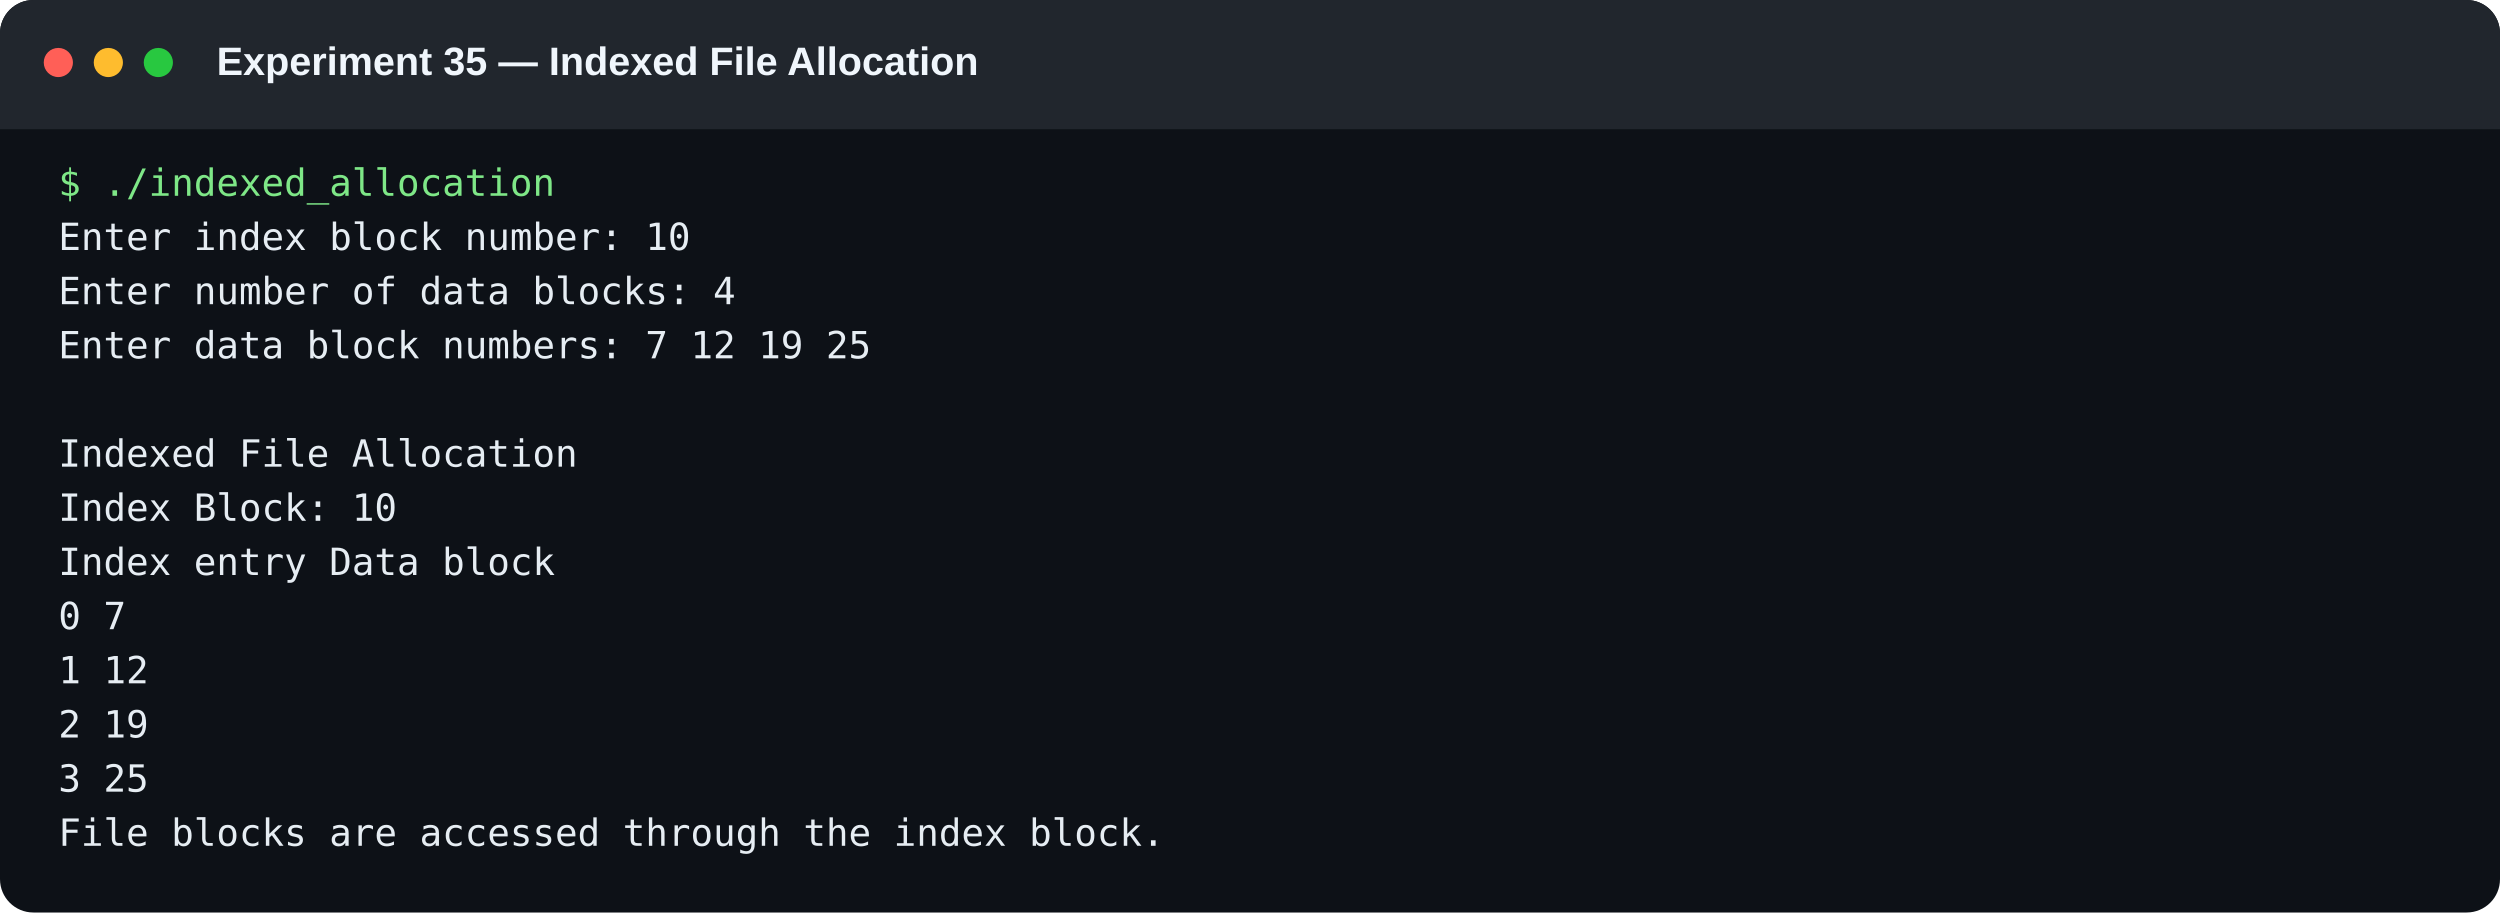
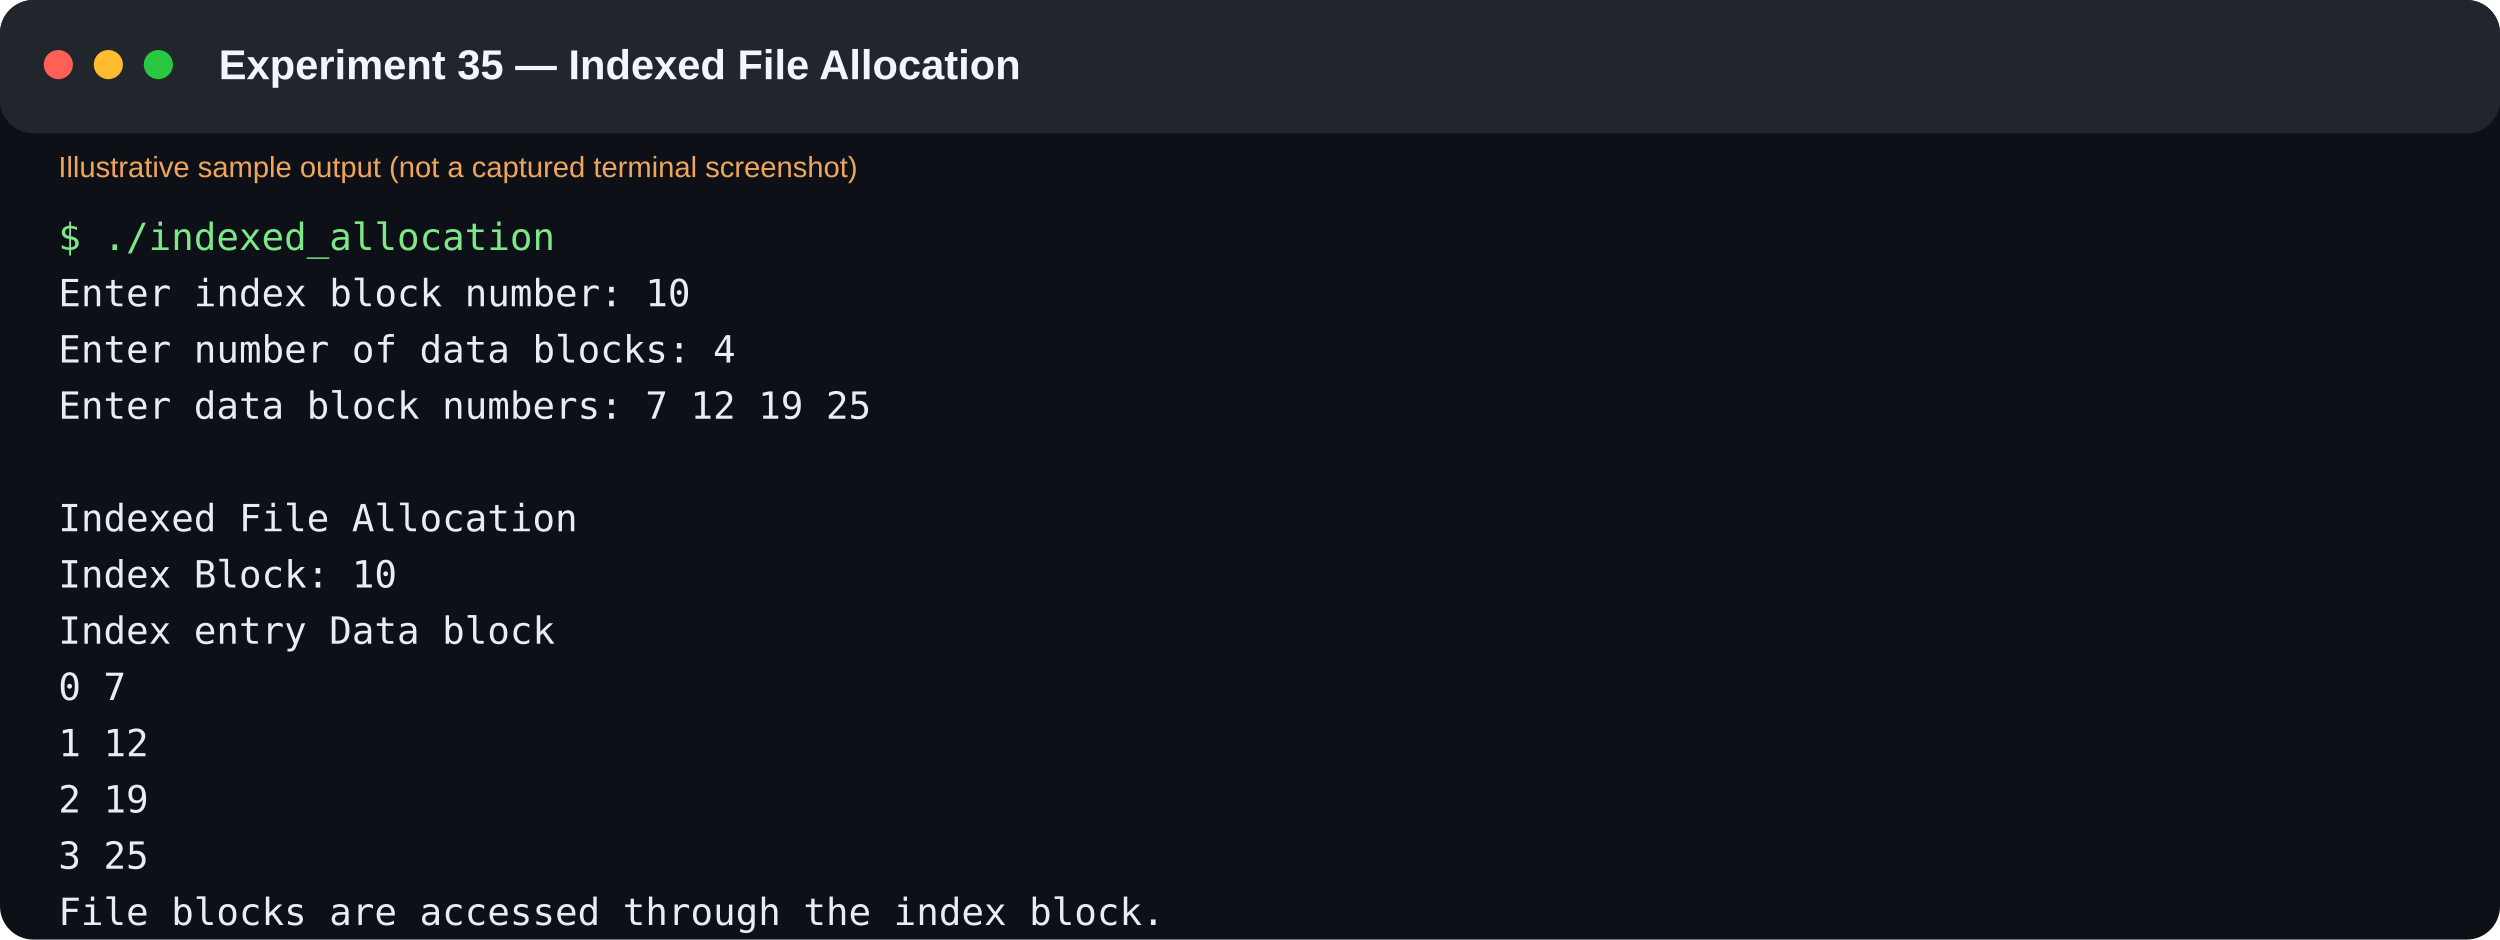
- <svg xmlns="http://www.w3.org/2000/svg" width="1200" height="438" viewBox="0 0 1200 438">
-   <rect width="1200" height="438" rx="16" fill="#0d1117" />
-   <path d="M16 0h1168a16 16 0 0 1 16 16v46H0V16A16 16 0 0 1 16 0" fill="#21262d" />
-   <circle cx="28" cy="30" r="7" fill="#ff5f57" />
-   <circle cx="52" cy="30" r="7" fill="#febc2e" />
-   <circle cx="76" cy="30" r="7" fill="#28c840" />
-   <text x="104" y="36" fill="#f0f6fc" font-family="Arial,sans-serif" font-size="19" font-weight="bold">Experiment 35 — Indexed File Allocation</text>
-   <text x="28" y="94" fill="#7ee787" font-family="Consolas,monospace" font-size="18">$ ./indexed_allocation</text>
-   <text x="28" y="120" fill="#e6edf3" font-family="Consolas,monospace" font-size="18">Enter index block number: 10</text>
-   <text x="28" y="146" fill="#e6edf3" font-family="Consolas,monospace" font-size="18">Enter number of data blocks: 4</text>
-   <text x="28" y="172" fill="#e6edf3" font-family="Consolas,monospace" font-size="18">Enter data block numbers: 7 12 19 25</text>
-   <text x="28" y="198" fill="#e6edf3" font-family="Consolas,monospace" font-size="18"> </text>
-   <text x="28" y="224" fill="#e6edf3" font-family="Consolas,monospace" font-size="18">Indexed File Allocation</text>
-   <text x="28" y="250" fill="#e6edf3" font-family="Consolas,monospace" font-size="18">Index Block: 10</text>
-   <text x="28" y="276" fill="#e6edf3" font-family="Consolas,monospace" font-size="18">Index entry    Data block</text>
-   <text x="28" y="302" fill="#e6edf3" font-family="Consolas,monospace" font-size="18">0              7</text>
-   <text x="28" y="328" fill="#e6edf3" font-family="Consolas,monospace" font-size="18">1              12</text>
-   <text x="28" y="354" fill="#e6edf3" font-family="Consolas,monospace" font-size="18">2              19</text>
-   <text x="28" y="380" fill="#e6edf3" font-family="Consolas,monospace" font-size="18">3              25</text>
-   <text x="28" y="406" fill="#e6edf3" font-family="Consolas,monospace" font-size="18">File blocks are accessed through the index block.</text>
+ <svg xmlns="http://www.w3.org/2000/svg" width="1200" height="451" viewBox="0 0 1200 451">
+   <rect width="1200" height="451" rx="16" fill="#0d1117" />
+   <rect width="1200" height="64" rx="16" fill="#21262d" />
+   <circle cx="28" cy="31" r="7" fill="#ff5f57" />
+   <circle cx="52" cy="31" r="7" fill="#febc2e" />
+   <circle cx="76" cy="31" r="7" fill="#28c840" />
+   <text x="105" y="38" fill="#f0f6fc" font-family="Arial" font-size="20" font-weight="bold">Experiment 35 — Indexed File Allocation</text>
+   <text x="28" y="85" fill="#f0a65a" font-family="Arial" font-size="14">Illustrative sample output (not a captured terminal screenshot)</text>
+   <text x="28" y="120" fill="#7ee787" font-family="monospace" font-size="18">$ ./indexed_allocation</text>
+   <text x="28" y="147" fill="#e6edf3" font-family="monospace" font-size="18">Enter index block number: 10</text>
+   <text x="28" y="174" fill="#e6edf3" font-family="monospace" font-size="18">Enter number of data blocks: 4</text>
+   <text x="28" y="201" fill="#e6edf3" font-family="monospace" font-size="18">Enter data block numbers: 7 12 19 25</text>
+   <text x="28" y="228" fill="#e6edf3" font-family="monospace" font-size="18"> </text>
+   <text x="28" y="255" fill="#e6edf3" font-family="monospace" font-size="18">Indexed File Allocation</text>
+   <text x="28" y="282" fill="#e6edf3" font-family="monospace" font-size="18">Index Block: 10</text>
+   <text x="28" y="309" fill="#e6edf3" font-family="monospace" font-size="18">Index entry    Data block</text>
+   <text x="28" y="336" fill="#e6edf3" font-family="monospace" font-size="18">0              7</text>
+   <text x="28" y="363" fill="#e6edf3" font-family="monospace" font-size="18">1              12</text>
+   <text x="28" y="390" fill="#e6edf3" font-family="monospace" font-size="18">2              19</text>
+   <text x="28" y="417" fill="#e6edf3" font-family="monospace" font-size="18">3              25</text>
+   <text x="28" y="444" fill="#e6edf3" font-family="monospace" font-size="18">File blocks are accessed through the index block.</text>
</svg>
